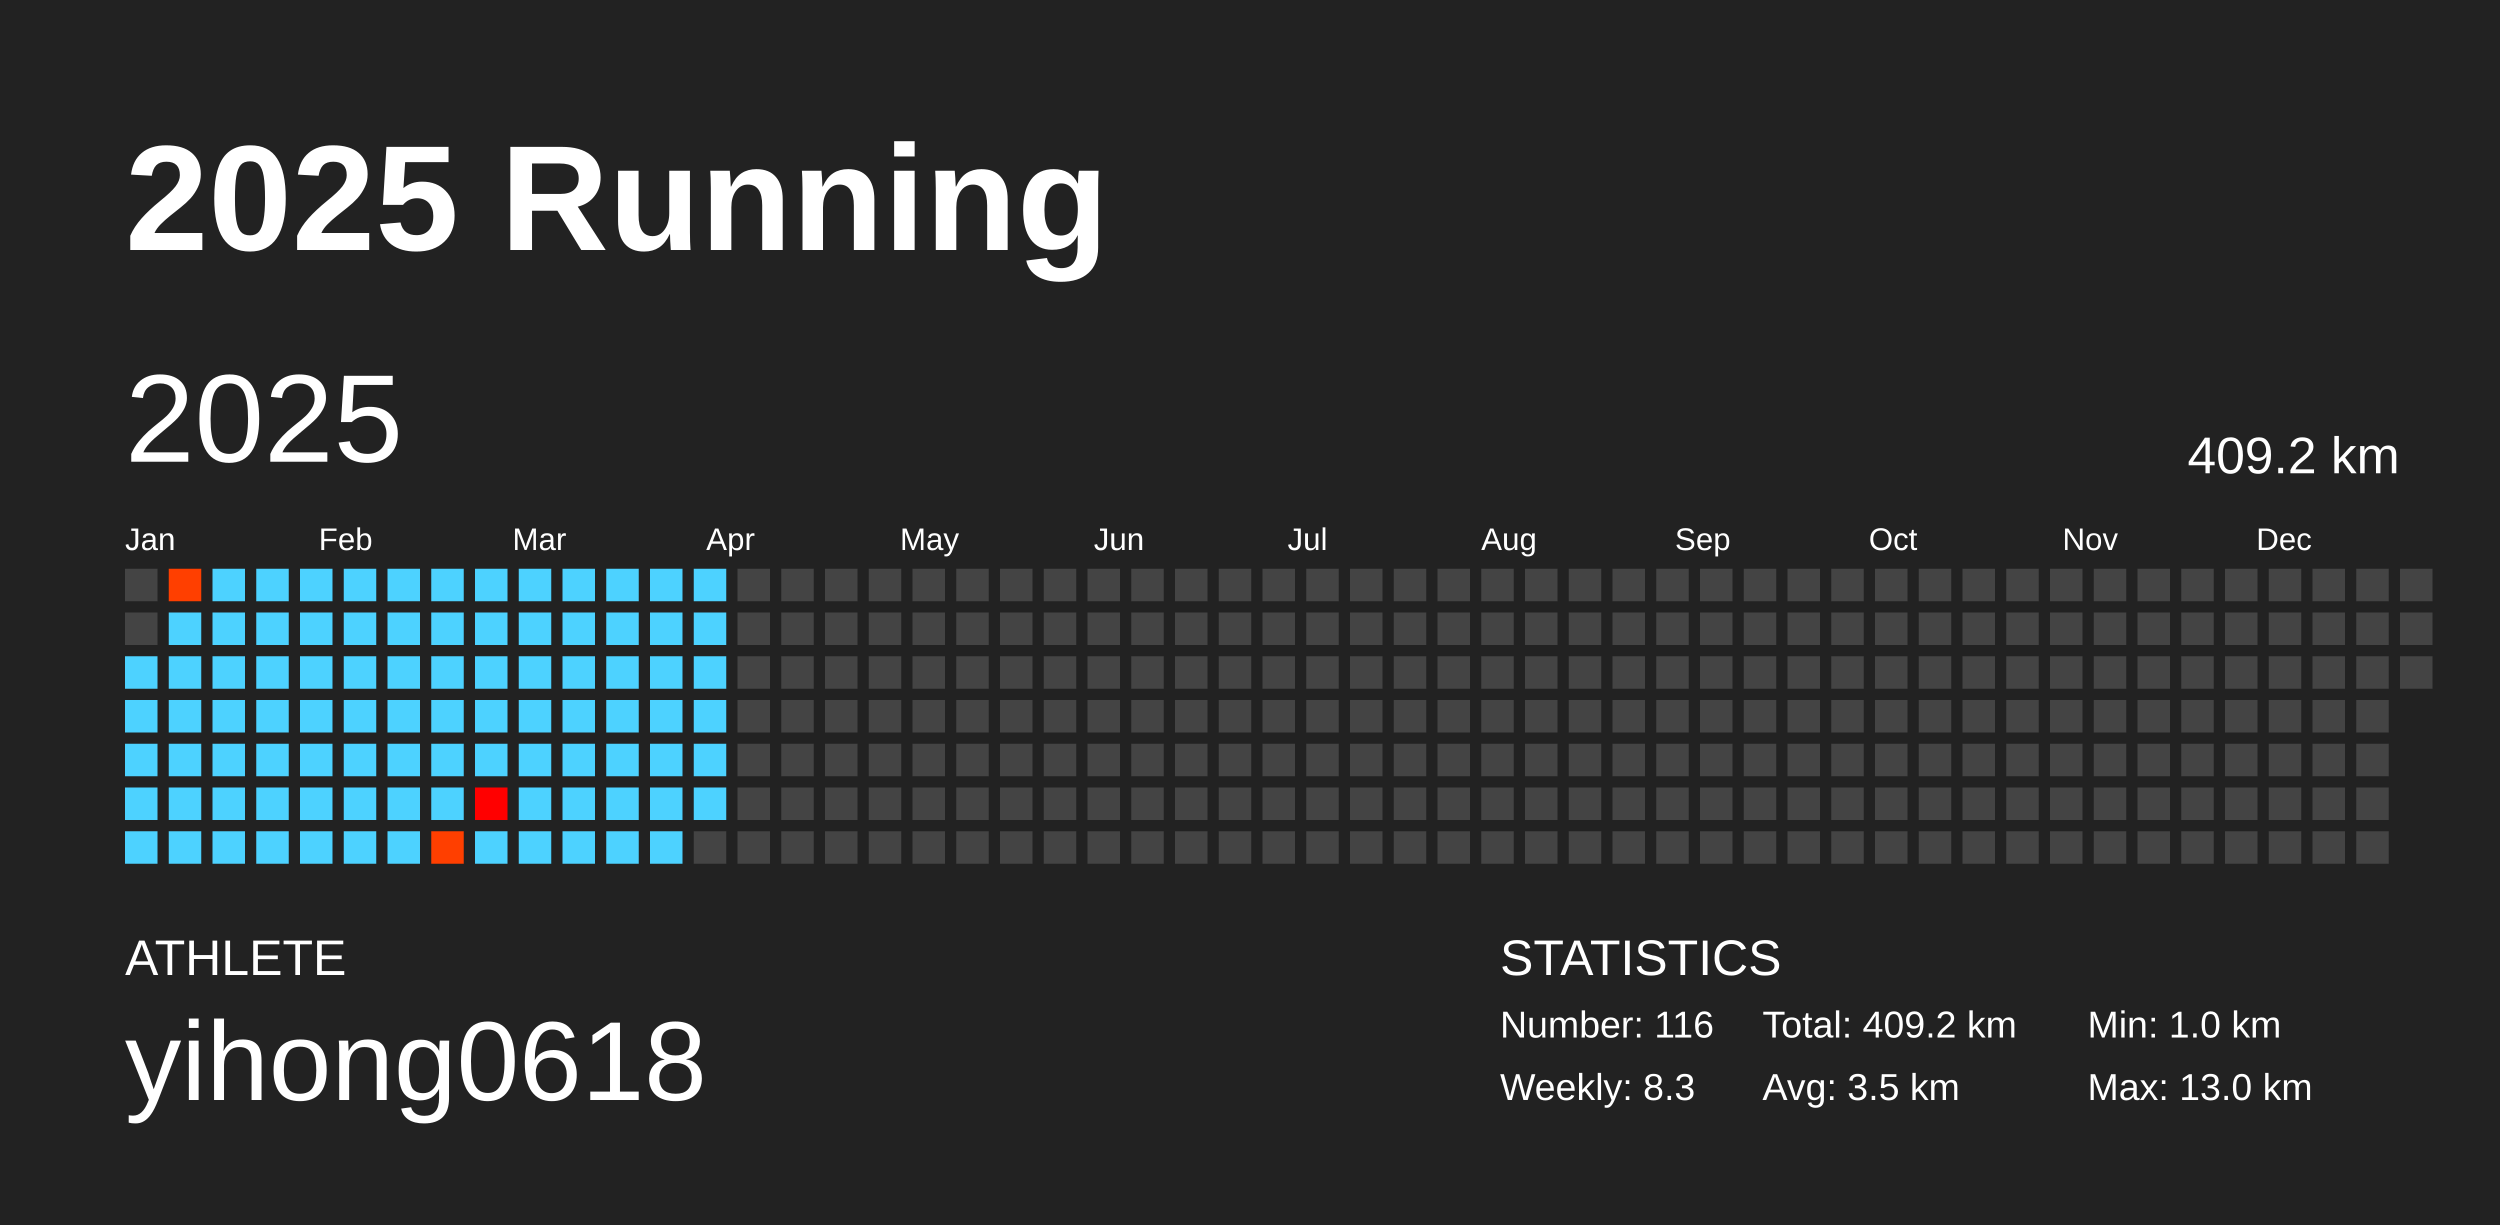
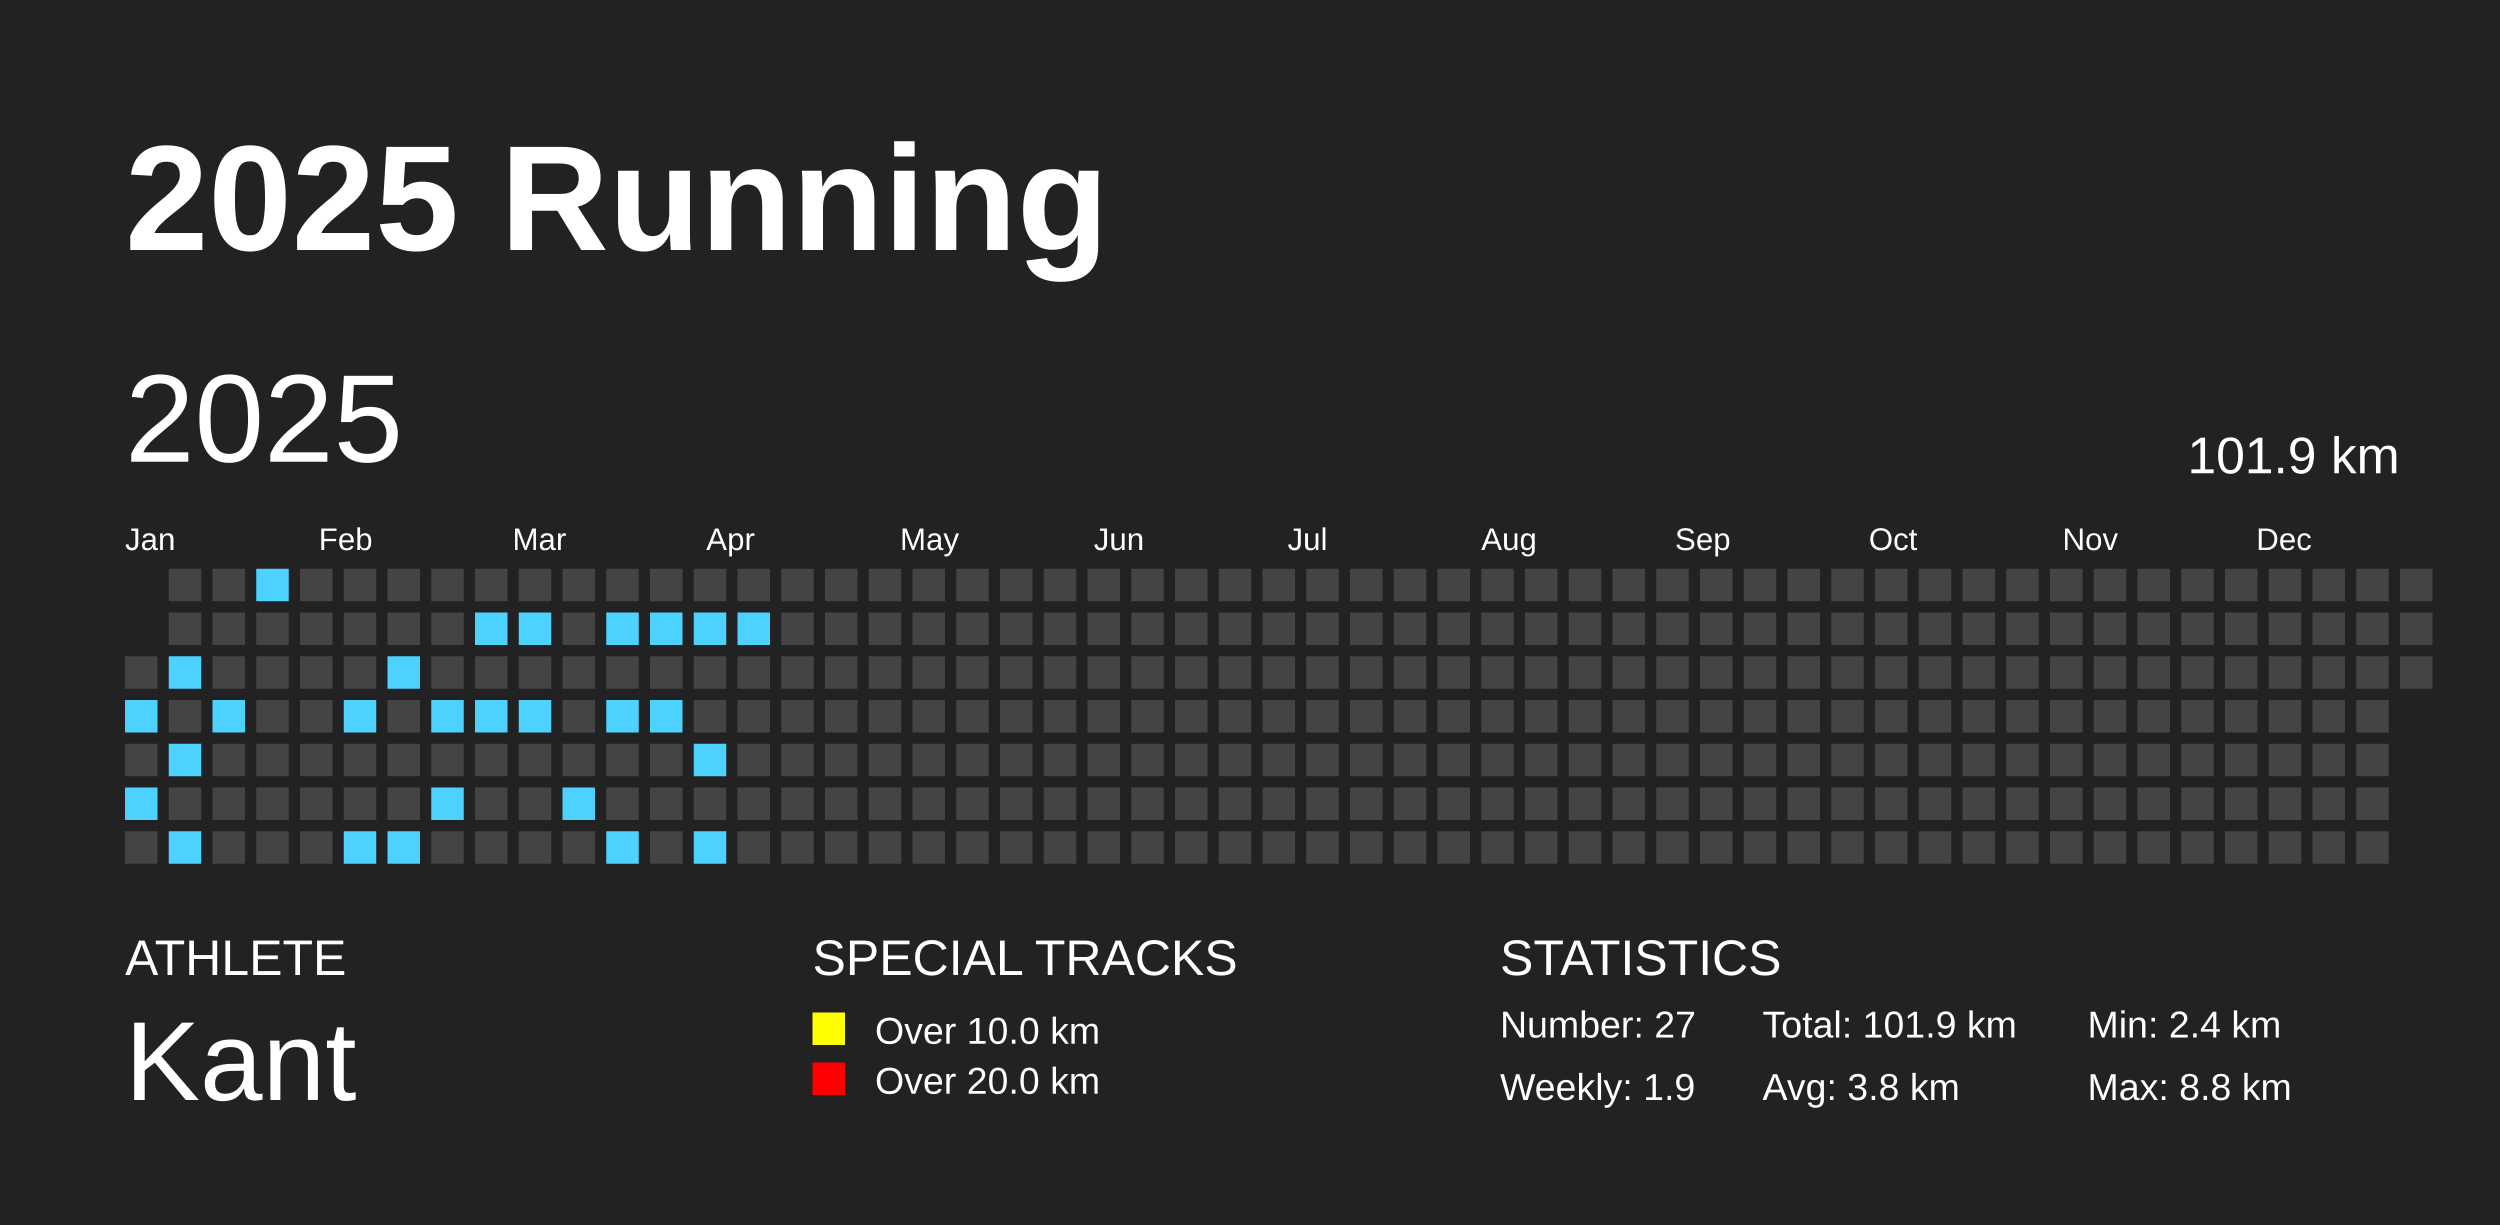
<svg xmlns="http://www.w3.org/2000/svg" baseProfile="full" height="98mm" version="1.1" viewBox="0,0,200,98" width="200mm">
  <defs />
  <rect fill="#222222" height="98" width="200" x="0" y="0" />
  <text fill="#FFFFFF" style="font-size:12px; font-family:Arial; font-weight:bold;" x="10" y="20">2025 Running</text>
  <text fill="#FFFFFF" style="font-size:4px; font-family:Arial" x="10" y="78">ATHLETE</text>
-   <text fill="#FFFFFF" style="font-size:9px; font-family:Arial" x="10" y="88">yihong0618</text>
+   <text fill="#FFFFFF" style="font-size:9px; font-family:Arial" x="10" y="88">Kant</text>
+   <text fill="#FFFFFF" style="font-size:4px; font-family:Arial" x="65" y="78">SPECIAL TRACKS</text>
+   <rect fill="yellow" height="2.6" width="2.6" x="65" y="81" />
+   <text fill="#FFFFFF" style="font-size:3px; font-family:Arial" x="70" y="83.5">Over 10.0 km</text>
+   <rect fill="red" height="2.6" width="2.6" x="65" y="85" />
+   <text fill="#FFFFFF" style="font-size:3px; font-family:Arial" x="70" y="87.5">Over 20.0 km</text>
  <text fill="#FFFFFF" style="font-size:4px; font-family:Arial" x="120" y="78">STATISTICS</text>
-   <text fill="#FFFFFF" style="font-size:3px; font-family:Arial" x="120" y="83">Number: 116</text>
-   <text fill="#FFFFFF" style="font-size:3px; font-family:Arial" x="120" y="88">Weekly: 8.3</text>
-   <text fill="#FFFFFF" style="font-size:3px; font-family:Arial" x="141" y="83">Total: 409.2 km</text>
-   <text fill="#FFFFFF" style="font-size:3px; font-family:Arial" x="141" y="88">Avg: 3.5 km</text>
-   <text fill="#FFFFFF" style="font-size:3px; font-family:Arial" x="167" y="83">Min: 1.0 km</text>
-   <text fill="#FFFFFF" style="font-size:3px; font-family:Arial" x="167" y="88">Max: 13.0 km</text>
+   <text fill="#FFFFFF" style="font-size:3px; font-family:Arial" x="120" y="83">Number: 27</text>
+   <text fill="#FFFFFF" style="font-size:3px; font-family:Arial" x="120" y="88">Weekly: 1.9</text>
+   <text fill="#FFFFFF" style="font-size:3px; font-family:Arial" x="141" y="83">Total: 101.9 km</text>
+   <text fill="#FFFFFF" style="font-size:3px; font-family:Arial" x="141" y="88">Avg: 3.8 km</text>
+   <text fill="#FFFFFF" style="font-size:3px; font-family:Arial" x="167" y="83">Min: 2.4 km</text>
+   <text fill="#FFFFFF" style="font-size:3px; font-family:Arial" x="167" y="88">Max: 8.8 km</text>
  <text dominant-baseline="hanging" fill="#FFFFFF" style="font-size:10.0px; font-family:Arial;" x="10" y="30">2025</text>
-   <text dominant-baseline="hanging" fill="#FFFFFF" style="font-size:4.125px; font-family:Arial;" x="175" y="35">409.2 km</text>
+   <text dominant-baseline="hanging" fill="#FFFFFF" style="font-size:4.125px; font-family:Arial;" x="175" y="35">101.9 km</text>
  <text fill="#FFFFFF" style="font-size:2.5px; font-family:Arial" x="10.0" y="44">Jan</text>
  <text fill="#FFFFFF" style="font-size:2.5px; font-family:Arial" x="25.5" y="44">Feb</text>
  <text fill="#FFFFFF" style="font-size:2.5px; font-family:Arial" x="41.0" y="44">Mar</text>
  <text fill="#FFFFFF" style="font-size:2.5px; font-family:Arial" x="56.5" y="44">Apr</text>
  <text fill="#FFFFFF" style="font-size:2.5px; font-family:Arial" x="72.0" y="44">May</text>
  <text fill="#FFFFFF" style="font-size:2.5px; font-family:Arial" x="87.5" y="44">Jun</text>
  <text fill="#FFFFFF" style="font-size:2.5px; font-family:Arial" x="103.0" y="44">Jul</text>
  <text fill="#FFFFFF" style="font-size:2.5px; font-family:Arial" x="118.5" y="44">Aug</text>
  <text fill="#FFFFFF" style="font-size:2.5px; font-family:Arial" x="134.0" y="44">Sep</text>
  <text fill="#FFFFFF" style="font-size:2.5px; font-family:Arial" x="149.5" y="44">Oct</text>
  <text fill="#FFFFFF" style="font-size:2.5px; font-family:Arial" x="165.0" y="44">Nov</text>
  <text fill="#FFFFFF" style="font-size:2.5px; font-family:Arial" x="180.5" y="44">Dec</text>
-   <rect fill="#444444" height="2.6" width="2.6" x="10.0" y="45.5" />
-   <rect fill="#444444" height="2.6" width="2.6" x="10.0" y="49.0" />
-   <rect fill="#4dd2ff" height="2.6" width="2.6" x="10.0" y="52.5" />
-   <rect fill="#4dd2ff" height="2.6" width="2.6" x="10.0" y="56.0" />
-   <rect fill="#4dd2ff" height="2.6" width="2.6" x="10.0" y="59.5" />
-   <rect fill="#4dd2ff" height="2.6" width="2.6" x="10.0" y="63.0" />
-   <rect fill="#4dd2ff" height="2.6" width="2.6" x="10.0" y="66.5" />
-   <rect fill="#ff3f00" height="2.6" width="2.6" x="13.5" y="45.5" />
-   <rect fill="#4dd2ff" height="2.6" width="2.6" x="13.5" y="49.0" />
-   <rect fill="#4dd2ff" height="2.6" width="2.6" x="13.5" y="52.5" />
-   <rect fill="#4dd2ff" height="2.6" width="2.6" x="13.5" y="56.0" />
-   <rect fill="#4dd2ff" height="2.6" width="2.6" x="13.5" y="59.5" />
-   <rect fill="#4dd2ff" height="2.6" width="2.6" x="13.5" y="63.0" />
-   <rect fill="#4dd2ff" height="2.6" width="2.6" x="13.5" y="66.5" />
-   <rect fill="#4dd2ff" height="2.6" width="2.6" x="17.0" y="45.5" />
-   <rect fill="#4dd2ff" height="2.6" width="2.6" x="17.0" y="49.0" />
-   <rect fill="#4dd2ff" height="2.6" width="2.6" x="17.0" y="52.5" />
-   <rect fill="#4dd2ff" height="2.6" width="2.6" x="17.0" y="56.0" />
-   <rect fill="#4dd2ff" height="2.6" width="2.6" x="17.0" y="59.5" />
-   <rect fill="#4dd2ff" height="2.6" width="2.6" x="17.0" y="63.0" />
-   <rect fill="#4dd2ff" height="2.6" width="2.6" x="17.0" y="66.5" />
-   <rect fill="#4dd2ff" height="2.6" width="2.6" x="20.5" y="45.5" />
-   <rect fill="#4dd2ff" height="2.6" width="2.6" x="20.5" y="49.0" />
-   <rect fill="#4dd2ff" height="2.6" width="2.6" x="20.5" y="52.5" />
-   <rect fill="#4dd2ff" height="2.6" width="2.6" x="20.5" y="56.0" />
-   <rect fill="#4dd2ff" height="2.6" width="2.6" x="20.5" y="59.5" />
-   <rect fill="#4dd2ff" height="2.6" width="2.6" x="20.5" y="63.0" />
-   <rect fill="#4dd2ff" height="2.6" width="2.6" x="20.5" y="66.5" />
-   <rect fill="#4dd2ff" height="2.6" width="2.6" x="24.0" y="45.5" />
-   <rect fill="#4dd2ff" height="2.6" width="2.6" x="24.0" y="49.0" />
-   <rect fill="#4dd2ff" height="2.6" width="2.6" x="24.0" y="52.5" />
-   <rect fill="#4dd2ff" height="2.6" width="2.6" x="24.0" y="56.0" />
-   <rect fill="#4dd2ff" height="2.6" width="2.6" x="24.0" y="59.5" />
-   <rect fill="#4dd2ff" height="2.6" width="2.6" x="24.0" y="63.0" />
-   <rect fill="#4dd2ff" height="2.6" width="2.6" x="24.0" y="66.5" />
-   <rect fill="#4dd2ff" height="2.6" width="2.6" x="27.5" y="45.5" />
-   <rect fill="#4dd2ff" height="2.6" width="2.6" x="27.5" y="49.0" />
-   <rect fill="#4dd2ff" height="2.6" width="2.6" x="27.5" y="52.5" />
-   <rect fill="#4dd2ff" height="2.6" width="2.6" x="27.5" y="56.0" />
-   <rect fill="#4dd2ff" height="2.6" width="2.6" x="27.5" y="59.5" />
-   <rect fill="#4dd2ff" height="2.6" width="2.6" x="27.5" y="63.0" />
-   <rect fill="#4dd2ff" height="2.6" width="2.6" x="27.5" y="66.5" />
-   <rect fill="#4dd2ff" height="2.6" width="2.6" x="31.0" y="45.5" />
-   <rect fill="#4dd2ff" height="2.6" width="2.6" x="31.0" y="49.0" />
-   <rect fill="#4dd2ff" height="2.6" width="2.6" x="31.0" y="52.5" />
-   <rect fill="#4dd2ff" height="2.6" width="2.6" x="31.0" y="56.0" />
-   <rect fill="#4dd2ff" height="2.6" width="2.6" x="31.0" y="59.5" />
-   <rect fill="#4dd2ff" height="2.6" width="2.6" x="31.0" y="63.0" />
-   <rect fill="#4dd2ff" height="2.6" width="2.6" x="31.0" y="66.5" />
-   <rect fill="#4dd2ff" height="2.6" width="2.6" x="34.5" y="45.5" />
-   <rect fill="#4dd2ff" height="2.6" width="2.6" x="34.5" y="49.0" />
-   <rect fill="#4dd2ff" height="2.6" width="2.6" x="34.5" y="52.5" />
-   <rect fill="#4dd2ff" height="2.6" width="2.6" x="34.5" y="56.0" />
-   <rect fill="#4dd2ff" height="2.6" width="2.6" x="34.5" y="59.5" />
-   <rect fill="#4dd2ff" height="2.6" width="2.6" x="34.5" y="63.0" />
-   <rect fill="#ff3f00" height="2.6" width="2.6" x="34.5" y="66.5" />
-   <rect fill="#4dd2ff" height="2.6" width="2.6" x="38.0" y="45.5" />
-   <rect fill="#4dd2ff" height="2.6" width="2.6" x="38.0" y="49.0" />
-   <rect fill="#4dd2ff" height="2.6" width="2.6" x="38.0" y="52.5" />
-   <rect fill="#4dd2ff" height="2.6" width="2.6" x="38.0" y="56.0" />
-   <rect fill="#4dd2ff" height="2.6" width="2.6" x="38.0" y="59.5" />
-   <rect fill="#ff0000" height="2.6" width="2.6" x="38.0" y="63.0" />
-   <rect fill="#4dd2ff" height="2.6" width="2.6" x="38.0" y="66.5" />
-   <rect fill="#4dd2ff" height="2.6" width="2.6" x="41.5" y="45.5" />
-   <rect fill="#4dd2ff" height="2.6" width="2.6" x="41.5" y="49.0" />
-   <rect fill="#4dd2ff" height="2.6" width="2.6" x="41.5" y="52.5" />
-   <rect fill="#4dd2ff" height="2.6" width="2.6" x="41.5" y="56.0" />
-   <rect fill="#4dd2ff" height="2.6" width="2.6" x="41.5" y="59.5" />
-   <rect fill="#4dd2ff" height="2.6" width="2.6" x="41.5" y="63.0" />
-   <rect fill="#4dd2ff" height="2.6" width="2.6" x="41.5" y="66.5" />
-   <rect fill="#4dd2ff" height="2.6" width="2.6" x="45.0" y="45.5" />
-   <rect fill="#4dd2ff" height="2.6" width="2.6" x="45.0" y="49.0" />
-   <rect fill="#4dd2ff" height="2.6" width="2.6" x="45.0" y="52.5" />
-   <rect fill="#4dd2ff" height="2.6" width="2.6" x="45.0" y="56.0" />
-   <rect fill="#4dd2ff" height="2.6" width="2.6" x="45.0" y="59.5" />
-   <rect fill="#4dd2ff" height="2.6" width="2.6" x="45.0" y="63.0" />
-   <rect fill="#4dd2ff" height="2.6" width="2.6" x="45.0" y="66.5" />
-   <rect fill="#4dd2ff" height="2.6" width="2.6" x="48.5" y="45.5" />
-   <rect fill="#4dd2ff" height="2.6" width="2.6" x="48.5" y="49.0" />
-   <rect fill="#4dd2ff" height="2.6" width="2.6" x="48.5" y="52.5" />
-   <rect fill="#4dd2ff" height="2.6" width="2.6" x="48.5" y="56.0" />
-   <rect fill="#4dd2ff" height="2.6" width="2.6" x="48.5" y="59.5" />
-   <rect fill="#4dd2ff" height="2.6" width="2.6" x="48.5" y="63.0" />
-   <rect fill="#4dd2ff" height="2.6" width="2.6" x="48.5" y="66.5" />
-   <rect fill="#4dd2ff" height="2.6" width="2.6" x="52.0" y="45.5" />
-   <rect fill="#4dd2ff" height="2.6" width="2.6" x="52.0" y="49.0" />
-   <rect fill="#4dd2ff" height="2.6" width="2.6" x="52.0" y="52.5" />
-   <rect fill="#4dd2ff" height="2.6" width="2.6" x="52.0" y="56.0" />
-   <rect fill="#4dd2ff" height="2.6" width="2.6" x="52.0" y="59.5" />
-   <rect fill="#4dd2ff" height="2.6" width="2.6" x="52.0" y="63.0" />
-   <rect fill="#4dd2ff" height="2.6" width="2.6" x="52.0" y="66.5" />
-   <rect fill="#4dd2ff" height="2.6" width="2.6" x="55.5" y="45.5" />
-   <rect fill="#4dd2ff" height="2.6" width="2.6" x="55.5" y="49.0" />
-   <rect fill="#4dd2ff" height="2.6" width="2.6" x="55.5" y="52.5" />
-   <rect fill="#4dd2ff" height="2.6" width="2.6" x="55.5" y="56.0" />
-   <rect fill="#4dd2ff" height="2.6" width="2.6" x="55.5" y="59.5" />
-   <rect fill="#4dd2ff" height="2.6" width="2.6" x="55.5" y="63.0" />
-   <rect fill="#444444" height="2.6" width="2.6" x="55.5" y="66.5" />
+   <rect fill="#444444" height="2.6" width="2.6" x="10.0" y="52.5" />
+   <rect fill="#4DD2FF" height="2.6" width="2.6" x="10.0" y="56.0" />
+   <rect fill="#444444" height="2.6" width="2.6" x="10.0" y="59.5" />
+   <rect fill="#4DD2FF" height="2.6" width="2.6" x="10.0" y="63.0" />
+   <rect fill="#444444" height="2.6" width="2.6" x="10.0" y="66.5" />
+   <rect fill="#444444" height="2.6" width="2.6" x="13.5" y="45.5" />
+   <rect fill="#444444" height="2.6" width="2.6" x="13.5" y="49.0" />
+   <rect fill="#4DD2FF" height="2.6" width="2.6" x="13.5" y="52.5" />
+   <rect fill="#444444" height="2.6" width="2.6" x="13.5" y="56.0" />
+   <rect fill="#4DD2FF" height="2.6" width="2.6" x="13.5" y="59.5" />
+   <rect fill="#444444" height="2.6" width="2.6" x="13.5" y="63.0" />
+   <rect fill="#4DD2FF" height="2.6" width="2.6" x="13.5" y="66.5" />
+   <rect fill="#444444" height="2.6" width="2.6" x="17.0" y="45.5" />
+   <rect fill="#444444" height="2.6" width="2.6" x="17.0" y="49.0" />
+   <rect fill="#444444" height="2.6" width="2.6" x="17.0" y="52.5" />
+   <rect fill="#4DD2FF" height="2.6" width="2.6" x="17.0" y="56.0" />
+   <rect fill="#444444" height="2.6" width="2.6" x="17.0" y="59.5" />
+   <rect fill="#444444" height="2.6" width="2.6" x="17.0" y="63.0" />
+   <rect fill="#444444" height="2.6" width="2.6" x="17.0" y="66.5" />
+   <rect fill="#4DD2FF" height="2.6" width="2.6" x="20.5" y="45.5" />
+   <rect fill="#444444" height="2.6" width="2.6" x="20.5" y="49.0" />
+   <rect fill="#444444" height="2.6" width="2.6" x="20.5" y="52.5" />
+   <rect fill="#444444" height="2.6" width="2.6" x="20.5" y="56.0" />
+   <rect fill="#444444" height="2.6" width="2.6" x="20.5" y="59.5" />
+   <rect fill="#444444" height="2.6" width="2.6" x="20.5" y="63.0" />
+   <rect fill="#444444" height="2.6" width="2.6" x="20.5" y="66.5" />
+   <rect fill="#444444" height="2.6" width="2.6" x="24.0" y="45.5" />
+   <rect fill="#444444" height="2.6" width="2.6" x="24.0" y="49.0" />
+   <rect fill="#444444" height="2.6" width="2.6" x="24.0" y="52.5" />
+   <rect fill="#444444" height="2.6" width="2.6" x="24.0" y="56.0" />
+   <rect fill="#444444" height="2.6" width="2.6" x="24.0" y="59.5" />
+   <rect fill="#444444" height="2.6" width="2.6" x="24.0" y="63.0" />
+   <rect fill="#444444" height="2.6" width="2.6" x="24.0" y="66.5" />
+   <rect fill="#444444" height="2.6" width="2.6" x="27.5" y="45.5" />
+   <rect fill="#444444" height="2.6" width="2.6" x="27.5" y="49.0" />
+   <rect fill="#444444" height="2.6" width="2.6" x="27.5" y="52.5" />
+   <rect fill="#4DD2FF" height="2.6" width="2.6" x="27.5" y="56.0" />
+   <rect fill="#444444" height="2.6" width="2.6" x="27.5" y="59.5" />
+   <rect fill="#444444" height="2.6" width="2.6" x="27.5" y="63.0" />
+   <rect fill="#4DD2FF" height="2.6" width="2.6" x="27.5" y="66.5" />
+   <rect fill="#444444" height="2.6" width="2.6" x="31.0" y="45.5" />
+   <rect fill="#444444" height="2.6" width="2.6" x="31.0" y="49.0" />
+   <rect fill="#4DD2FF" height="2.6" width="2.6" x="31.0" y="52.5" />
+   <rect fill="#444444" height="2.6" width="2.6" x="31.0" y="56.0" />
+   <rect fill="#444444" height="2.6" width="2.6" x="31.0" y="59.5" />
+   <rect fill="#444444" height="2.6" width="2.6" x="31.0" y="63.0" />
+   <rect fill="#4DD2FF" height="2.6" width="2.6" x="31.0" y="66.5" />
+   <rect fill="#444444" height="2.6" width="2.6" x="34.5" y="45.5" />
+   <rect fill="#444444" height="2.6" width="2.6" x="34.5" y="49.0" />
+   <rect fill="#444444" height="2.6" width="2.6" x="34.5" y="52.5" />
+   <rect fill="#4DD2FF" height="2.6" width="2.6" x="34.5" y="56.0" />
+   <rect fill="#444444" height="2.6" width="2.6" x="34.5" y="59.5" />
+   <rect fill="#4DD2FF" height="2.6" width="2.6" x="34.5" y="63.0" />
+   <rect fill="#444444" height="2.6" width="2.6" x="34.5" y="66.5" />
+   <rect fill="#444444" height="2.6" width="2.6" x="38.0" y="45.5" />
+   <rect fill="#4DD2FF" height="2.6" width="2.6" x="38.0" y="49.0" />
+   <rect fill="#444444" height="2.6" width="2.6" x="38.0" y="52.5" />
+   <rect fill="#4DD2FF" height="2.6" width="2.6" x="38.0" y="56.0" />
+   <rect fill="#444444" height="2.6" width="2.6" x="38.0" y="59.5" />
+   <rect fill="#444444" height="2.6" width="2.6" x="38.0" y="63.0" />
+   <rect fill="#444444" height="2.6" width="2.6" x="38.0" y="66.5" />
+   <rect fill="#444444" height="2.6" width="2.6" x="41.5" y="45.5" />
+   <rect fill="#4DD2FF" height="2.6" width="2.6" x="41.5" y="49.0" />
+   <rect fill="#444444" height="2.6" width="2.6" x="41.5" y="52.5" />
+   <rect fill="#4DD2FF" height="2.6" width="2.6" x="41.5" y="56.0" />
+   <rect fill="#444444" height="2.6" width="2.6" x="41.5" y="59.5" />
+   <rect fill="#444444" height="2.6" width="2.6" x="41.5" y="63.0" />
+   <rect fill="#444444" height="2.6" width="2.6" x="41.5" y="66.5" />
+   <rect fill="#444444" height="2.6" width="2.6" x="45.0" y="45.5" />
+   <rect fill="#444444" height="2.6" width="2.6" x="45.0" y="49.0" />
+   <rect fill="#444444" height="2.6" width="2.6" x="45.0" y="52.5" />
+   <rect fill="#444444" height="2.6" width="2.6" x="45.0" y="56.0" />
+   <rect fill="#444444" height="2.6" width="2.6" x="45.0" y="59.5" />
+   <rect fill="#4DD2FF" height="2.6" width="2.6" x="45.0" y="63.0" />
+   <rect fill="#444444" height="2.6" width="2.6" x="45.0" y="66.5" />
+   <rect fill="#444444" height="2.6" width="2.6" x="48.5" y="45.5" />
+   <rect fill="#4DD2FF" height="2.6" width="2.6" x="48.5" y="49.0" />
+   <rect fill="#444444" height="2.6" width="2.6" x="48.5" y="52.5" />
+   <rect fill="#4DD2FF" height="2.6" width="2.6" x="48.5" y="56.0" />
+   <rect fill="#444444" height="2.6" width="2.6" x="48.5" y="59.5" />
+   <rect fill="#444444" height="2.6" width="2.6" x="48.5" y="63.0" />
+   <rect fill="#4DD2FF" height="2.6" width="2.6" x="48.5" y="66.5" />
+   <rect fill="#444444" height="2.6" width="2.6" x="52.0" y="45.5" />
+   <rect fill="#4DD2FF" height="2.6" width="2.6" x="52.0" y="49.0" />
+   <rect fill="#444444" height="2.6" width="2.6" x="52.0" y="52.5" />
+   <rect fill="#4DD2FF" height="2.6" width="2.6" x="52.0" y="56.0" />
+   <rect fill="#444444" height="2.6" width="2.6" x="52.0" y="59.5" />
+   <rect fill="#444444" height="2.6" width="2.6" x="52.0" y="63.0" />
+   <rect fill="#444444" height="2.6" width="2.6" x="52.0" y="66.5" />
+   <rect fill="#444444" height="2.6" width="2.6" x="55.5" y="45.5" />
+   <rect fill="#4DD2FF" height="2.6" width="2.6" x="55.5" y="49.0" />
+   <rect fill="#444444" height="2.6" width="2.6" x="55.5" y="52.5" />
+   <rect fill="#444444" height="2.6" width="2.6" x="55.5" y="56.0" />
+   <rect fill="#4DD2FF" height="2.6" width="2.6" x="55.5" y="59.5" />
+   <rect fill="#444444" height="2.6" width="2.6" x="55.5" y="63.0" />
+   <rect fill="#4DD2FF" height="2.6" width="2.6" x="55.5" y="66.5" />
  <rect fill="#444444" height="2.6" width="2.6" x="59.0" y="45.5" />
-   <rect fill="#444444" height="2.6" width="2.6" x="59.0" y="49.0" />
+   <rect fill="#4DD2FF" height="2.6" width="2.6" x="59.0" y="49.0" />
  <rect fill="#444444" height="2.6" width="2.6" x="59.0" y="52.5" />
  <rect fill="#444444" height="2.6" width="2.6" x="59.0" y="56.0" />
  <rect fill="#444444" height="2.6" width="2.6" x="59.0" y="59.5" />
  <rect fill="#444444" height="2.6" width="2.6" x="59.0" y="63.0" />
  <rect fill="#444444" height="2.6" width="2.6" x="59.0" y="66.5" />
  <rect fill="#444444" height="2.6" width="2.6" x="62.5" y="45.5" />
  <rect fill="#444444" height="2.6" width="2.6" x="62.5" y="49.0" />
  <rect fill="#444444" height="2.6" width="2.6" x="62.5" y="52.5" />
  <rect fill="#444444" height="2.6" width="2.6" x="62.5" y="56.0" />
  <rect fill="#444444" height="2.6" width="2.6" x="62.5" y="59.5" />
  <rect fill="#444444" height="2.6" width="2.6" x="62.5" y="63.0" />
  <rect fill="#444444" height="2.6" width="2.6" x="62.5" y="66.5" />
  <rect fill="#444444" height="2.6" width="2.6" x="66.0" y="45.5" />
  <rect fill="#444444" height="2.6" width="2.6" x="66.0" y="49.0" />
  <rect fill="#444444" height="2.6" width="2.6" x="66.0" y="52.5" />
  <rect fill="#444444" height="2.6" width="2.6" x="66.0" y="56.0" />
  <rect fill="#444444" height="2.6" width="2.6" x="66.0" y="59.5" />
  <rect fill="#444444" height="2.6" width="2.6" x="66.0" y="63.0" />
  <rect fill="#444444" height="2.6" width="2.6" x="66.0" y="66.5" />
  <rect fill="#444444" height="2.6" width="2.6" x="69.5" y="45.5" />
  <rect fill="#444444" height="2.6" width="2.6" x="69.5" y="49.0" />
  <rect fill="#444444" height="2.6" width="2.6" x="69.5" y="52.5" />
  <rect fill="#444444" height="2.6" width="2.6" x="69.5" y="56.0" />
  <rect fill="#444444" height="2.6" width="2.6" x="69.5" y="59.5" />
  <rect fill="#444444" height="2.6" width="2.6" x="69.5" y="63.0" />
  <rect fill="#444444" height="2.6" width="2.6" x="69.5" y="66.5" />
  <rect fill="#444444" height="2.6" width="2.6" x="73.0" y="45.5" />
  <rect fill="#444444" height="2.6" width="2.6" x="73.0" y="49.0" />
  <rect fill="#444444" height="2.6" width="2.6" x="73.0" y="52.5" />
  <rect fill="#444444" height="2.6" width="2.6" x="73.0" y="56.0" />
  <rect fill="#444444" height="2.6" width="2.6" x="73.0" y="59.5" />
  <rect fill="#444444" height="2.6" width="2.6" x="73.0" y="63.0" />
  <rect fill="#444444" height="2.6" width="2.6" x="73.0" y="66.5" />
  <rect fill="#444444" height="2.6" width="2.6" x="76.5" y="45.5" />
  <rect fill="#444444" height="2.6" width="2.6" x="76.5" y="49.0" />
  <rect fill="#444444" height="2.6" width="2.6" x="76.5" y="52.5" />
  <rect fill="#444444" height="2.6" width="2.6" x="76.5" y="56.0" />
  <rect fill="#444444" height="2.6" width="2.6" x="76.5" y="59.5" />
  <rect fill="#444444" height="2.6" width="2.6" x="76.5" y="63.0" />
  <rect fill="#444444" height="2.6" width="2.6" x="76.5" y="66.5" />
  <rect fill="#444444" height="2.6" width="2.6" x="80.0" y="45.5" />
  <rect fill="#444444" height="2.6" width="2.6" x="80.0" y="49.0" />
  <rect fill="#444444" height="2.6" width="2.6" x="80.0" y="52.5" />
  <rect fill="#444444" height="2.6" width="2.6" x="80.0" y="56.0" />
  <rect fill="#444444" height="2.6" width="2.6" x="80.0" y="59.5" />
  <rect fill="#444444" height="2.6" width="2.6" x="80.0" y="63.0" />
  <rect fill="#444444" height="2.6" width="2.6" x="80.0" y="66.5" />
  <rect fill="#444444" height="2.6" width="2.6" x="83.5" y="45.5" />
  <rect fill="#444444" height="2.6" width="2.6" x="83.5" y="49.0" />
  <rect fill="#444444" height="2.6" width="2.6" x="83.5" y="52.5" />
  <rect fill="#444444" height="2.6" width="2.6" x="83.5" y="56.0" />
  <rect fill="#444444" height="2.6" width="2.6" x="83.5" y="59.5" />
  <rect fill="#444444" height="2.6" width="2.6" x="83.5" y="63.0" />
  <rect fill="#444444" height="2.6" width="2.6" x="83.5" y="66.5" />
  <rect fill="#444444" height="2.6" width="2.6" x="87.0" y="45.5" />
  <rect fill="#444444" height="2.6" width="2.6" x="87.0" y="49.0" />
  <rect fill="#444444" height="2.6" width="2.6" x="87.0" y="52.5" />
  <rect fill="#444444" height="2.6" width="2.6" x="87.0" y="56.0" />
  <rect fill="#444444" height="2.6" width="2.6" x="87.0" y="59.5" />
  <rect fill="#444444" height="2.6" width="2.6" x="87.0" y="63.0" />
  <rect fill="#444444" height="2.6" width="2.6" x="87.0" y="66.5" />
  <rect fill="#444444" height="2.6" width="2.6" x="90.5" y="45.5" />
  <rect fill="#444444" height="2.6" width="2.6" x="90.5" y="49.0" />
  <rect fill="#444444" height="2.6" width="2.6" x="90.5" y="52.5" />
  <rect fill="#444444" height="2.6" width="2.6" x="90.5" y="56.0" />
  <rect fill="#444444" height="2.6" width="2.6" x="90.5" y="59.5" />
  <rect fill="#444444" height="2.6" width="2.6" x="90.5" y="63.0" />
  <rect fill="#444444" height="2.6" width="2.6" x="90.5" y="66.5" />
  <rect fill="#444444" height="2.6" width="2.6" x="94.0" y="45.5" />
  <rect fill="#444444" height="2.6" width="2.6" x="94.0" y="49.0" />
  <rect fill="#444444" height="2.6" width="2.6" x="94.0" y="52.5" />
  <rect fill="#444444" height="2.6" width="2.6" x="94.0" y="56.0" />
  <rect fill="#444444" height="2.6" width="2.6" x="94.0" y="59.5" />
  <rect fill="#444444" height="2.6" width="2.6" x="94.0" y="63.0" />
  <rect fill="#444444" height="2.6" width="2.6" x="94.0" y="66.5" />
  <rect fill="#444444" height="2.6" width="2.6" x="97.5" y="45.5" />
  <rect fill="#444444" height="2.6" width="2.6" x="97.5" y="49.0" />
  <rect fill="#444444" height="2.6" width="2.6" x="97.5" y="52.5" />
  <rect fill="#444444" height="2.6" width="2.6" x="97.5" y="56.0" />
  <rect fill="#444444" height="2.6" width="2.6" x="97.5" y="59.5" />
  <rect fill="#444444" height="2.6" width="2.6" x="97.5" y="63.0" />
  <rect fill="#444444" height="2.6" width="2.6" x="97.5" y="66.5" />
  <rect fill="#444444" height="2.6" width="2.6" x="101.0" y="45.5" />
  <rect fill="#444444" height="2.6" width="2.6" x="101.0" y="49.0" />
  <rect fill="#444444" height="2.6" width="2.6" x="101.0" y="52.5" />
  <rect fill="#444444" height="2.6" width="2.6" x="101.0" y="56.0" />
  <rect fill="#444444" height="2.6" width="2.6" x="101.0" y="59.5" />
  <rect fill="#444444" height="2.6" width="2.6" x="101.0" y="63.0" />
  <rect fill="#444444" height="2.6" width="2.6" x="101.0" y="66.5" />
  <rect fill="#444444" height="2.6" width="2.6" x="104.5" y="45.5" />
  <rect fill="#444444" height="2.6" width="2.6" x="104.5" y="49.0" />
  <rect fill="#444444" height="2.6" width="2.6" x="104.5" y="52.5" />
  <rect fill="#444444" height="2.6" width="2.6" x="104.5" y="56.0" />
  <rect fill="#444444" height="2.6" width="2.6" x="104.5" y="59.5" />
  <rect fill="#444444" height="2.6" width="2.6" x="104.5" y="63.0" />
  <rect fill="#444444" height="2.6" width="2.6" x="104.5" y="66.5" />
  <rect fill="#444444" height="2.6" width="2.6" x="108.0" y="45.5" />
  <rect fill="#444444" height="2.6" width="2.6" x="108.0" y="49.0" />
  <rect fill="#444444" height="2.6" width="2.6" x="108.0" y="52.5" />
  <rect fill="#444444" height="2.6" width="2.6" x="108.0" y="56.0" />
  <rect fill="#444444" height="2.6" width="2.6" x="108.0" y="59.5" />
  <rect fill="#444444" height="2.6" width="2.6" x="108.0" y="63.0" />
  <rect fill="#444444" height="2.6" width="2.6" x="108.0" y="66.5" />
  <rect fill="#444444" height="2.6" width="2.6" x="111.5" y="45.5" />
  <rect fill="#444444" height="2.6" width="2.6" x="111.5" y="49.0" />
  <rect fill="#444444" height="2.6" width="2.6" x="111.5" y="52.5" />
  <rect fill="#444444" height="2.6" width="2.6" x="111.5" y="56.0" />
  <rect fill="#444444" height="2.6" width="2.6" x="111.5" y="59.5" />
  <rect fill="#444444" height="2.6" width="2.6" x="111.5" y="63.0" />
  <rect fill="#444444" height="2.6" width="2.6" x="111.5" y="66.5" />
  <rect fill="#444444" height="2.6" width="2.6" x="115.0" y="45.5" />
  <rect fill="#444444" height="2.6" width="2.6" x="115.0" y="49.0" />
  <rect fill="#444444" height="2.6" width="2.6" x="115.0" y="52.5" />
  <rect fill="#444444" height="2.6" width="2.6" x="115.0" y="56.0" />
  <rect fill="#444444" height="2.6" width="2.6" x="115.0" y="59.5" />
  <rect fill="#444444" height="2.6" width="2.6" x="115.0" y="63.0" />
  <rect fill="#444444" height="2.6" width="2.6" x="115.0" y="66.5" />
  <rect fill="#444444" height="2.6" width="2.6" x="118.5" y="45.5" />
  <rect fill="#444444" height="2.6" width="2.6" x="118.5" y="49.0" />
  <rect fill="#444444" height="2.6" width="2.6" x="118.5" y="52.5" />
  <rect fill="#444444" height="2.6" width="2.6" x="118.5" y="56.0" />
  <rect fill="#444444" height="2.6" width="2.6" x="118.5" y="59.5" />
  <rect fill="#444444" height="2.6" width="2.6" x="118.5" y="63.0" />
  <rect fill="#444444" height="2.6" width="2.6" x="118.5" y="66.5" />
  <rect fill="#444444" height="2.6" width="2.6" x="122.0" y="45.5" />
  <rect fill="#444444" height="2.6" width="2.6" x="122.0" y="49.0" />
  <rect fill="#444444" height="2.6" width="2.6" x="122.0" y="52.5" />
  <rect fill="#444444" height="2.6" width="2.6" x="122.0" y="56.0" />
  <rect fill="#444444" height="2.6" width="2.6" x="122.0" y="59.5" />
  <rect fill="#444444" height="2.6" width="2.6" x="122.0" y="63.0" />
  <rect fill="#444444" height="2.6" width="2.6" x="122.0" y="66.5" />
  <rect fill="#444444" height="2.6" width="2.6" x="125.5" y="45.5" />
  <rect fill="#444444" height="2.6" width="2.6" x="125.5" y="49.0" />
  <rect fill="#444444" height="2.6" width="2.6" x="125.5" y="52.5" />
  <rect fill="#444444" height="2.6" width="2.6" x="125.5" y="56.0" />
  <rect fill="#444444" height="2.6" width="2.6" x="125.5" y="59.5" />
  <rect fill="#444444" height="2.6" width="2.6" x="125.5" y="63.0" />
  <rect fill="#444444" height="2.6" width="2.6" x="125.5" y="66.5" />
  <rect fill="#444444" height="2.6" width="2.6" x="129.0" y="45.5" />
  <rect fill="#444444" height="2.6" width="2.6" x="129.0" y="49.0" />
  <rect fill="#444444" height="2.6" width="2.6" x="129.0" y="52.5" />
  <rect fill="#444444" height="2.6" width="2.6" x="129.0" y="56.0" />
  <rect fill="#444444" height="2.6" width="2.6" x="129.0" y="59.5" />
  <rect fill="#444444" height="2.6" width="2.6" x="129.0" y="63.0" />
  <rect fill="#444444" height="2.6" width="2.6" x="129.0" y="66.5" />
  <rect fill="#444444" height="2.6" width="2.6" x="132.5" y="45.5" />
  <rect fill="#444444" height="2.6" width="2.6" x="132.5" y="49.0" />
  <rect fill="#444444" height="2.6" width="2.6" x="132.5" y="52.5" />
  <rect fill="#444444" height="2.6" width="2.6" x="132.5" y="56.0" />
  <rect fill="#444444" height="2.6" width="2.6" x="132.5" y="59.5" />
  <rect fill="#444444" height="2.6" width="2.6" x="132.5" y="63.0" />
  <rect fill="#444444" height="2.6" width="2.6" x="132.5" y="66.5" />
  <rect fill="#444444" height="2.6" width="2.6" x="136.0" y="45.5" />
  <rect fill="#444444" height="2.6" width="2.6" x="136.0" y="49.0" />
  <rect fill="#444444" height="2.6" width="2.6" x="136.0" y="52.5" />
  <rect fill="#444444" height="2.6" width="2.6" x="136.0" y="56.0" />
  <rect fill="#444444" height="2.6" width="2.6" x="136.0" y="59.5" />
  <rect fill="#444444" height="2.6" width="2.6" x="136.0" y="63.0" />
  <rect fill="#444444" height="2.6" width="2.6" x="136.0" y="66.5" />
  <rect fill="#444444" height="2.6" width="2.6" x="139.5" y="45.5" />
  <rect fill="#444444" height="2.6" width="2.6" x="139.5" y="49.0" />
  <rect fill="#444444" height="2.6" width="2.6" x="139.5" y="52.5" />
  <rect fill="#444444" height="2.6" width="2.6" x="139.5" y="56.0" />
  <rect fill="#444444" height="2.6" width="2.6" x="139.5" y="59.5" />
  <rect fill="#444444" height="2.6" width="2.6" x="139.5" y="63.0" />
  <rect fill="#444444" height="2.6" width="2.6" x="139.5" y="66.5" />
  <rect fill="#444444" height="2.6" width="2.6" x="143.0" y="45.5" />
  <rect fill="#444444" height="2.6" width="2.6" x="143.0" y="49.0" />
  <rect fill="#444444" height="2.6" width="2.6" x="143.0" y="52.5" />
  <rect fill="#444444" height="2.6" width="2.6" x="143.0" y="56.0" />
  <rect fill="#444444" height="2.6" width="2.6" x="143.0" y="59.5" />
  <rect fill="#444444" height="2.6" width="2.6" x="143.0" y="63.0" />
  <rect fill="#444444" height="2.6" width="2.6" x="143.0" y="66.5" />
  <rect fill="#444444" height="2.6" width="2.6" x="146.5" y="45.5" />
  <rect fill="#444444" height="2.6" width="2.6" x="146.5" y="49.0" />
  <rect fill="#444444" height="2.6" width="2.6" x="146.5" y="52.5" />
  <rect fill="#444444" height="2.6" width="2.6" x="146.5" y="56.0" />
  <rect fill="#444444" height="2.6" width="2.6" x="146.5" y="59.5" />
  <rect fill="#444444" height="2.6" width="2.6" x="146.5" y="63.0" />
  <rect fill="#444444" height="2.6" width="2.6" x="146.5" y="66.5" />
  <rect fill="#444444" height="2.6" width="2.6" x="150.0" y="45.5" />
  <rect fill="#444444" height="2.6" width="2.6" x="150.0" y="49.0" />
  <rect fill="#444444" height="2.6" width="2.6" x="150.0" y="52.5" />
  <rect fill="#444444" height="2.6" width="2.6" x="150.0" y="56.0" />
  <rect fill="#444444" height="2.6" width="2.6" x="150.0" y="59.5" />
  <rect fill="#444444" height="2.6" width="2.6" x="150.0" y="63.0" />
  <rect fill="#444444" height="2.6" width="2.6" x="150.0" y="66.5" />
  <rect fill="#444444" height="2.6" width="2.6" x="153.5" y="45.5" />
  <rect fill="#444444" height="2.6" width="2.6" x="153.5" y="49.0" />
  <rect fill="#444444" height="2.6" width="2.6" x="153.5" y="52.5" />
  <rect fill="#444444" height="2.6" width="2.6" x="153.5" y="56.0" />
  <rect fill="#444444" height="2.6" width="2.6" x="153.5" y="59.5" />
  <rect fill="#444444" height="2.6" width="2.6" x="153.5" y="63.0" />
  <rect fill="#444444" height="2.6" width="2.6" x="153.5" y="66.5" />
  <rect fill="#444444" height="2.6" width="2.6" x="157.0" y="45.5" />
  <rect fill="#444444" height="2.6" width="2.6" x="157.0" y="49.0" />
  <rect fill="#444444" height="2.6" width="2.6" x="157.0" y="52.5" />
  <rect fill="#444444" height="2.6" width="2.6" x="157.0" y="56.0" />
  <rect fill="#444444" height="2.6" width="2.6" x="157.0" y="59.5" />
  <rect fill="#444444" height="2.6" width="2.6" x="157.0" y="63.0" />
  <rect fill="#444444" height="2.6" width="2.6" x="157.0" y="66.5" />
  <rect fill="#444444" height="2.6" width="2.6" x="160.5" y="45.5" />
  <rect fill="#444444" height="2.6" width="2.6" x="160.5" y="49.0" />
  <rect fill="#444444" height="2.6" width="2.6" x="160.5" y="52.5" />
  <rect fill="#444444" height="2.6" width="2.6" x="160.5" y="56.0" />
  <rect fill="#444444" height="2.6" width="2.6" x="160.5" y="59.5" />
  <rect fill="#444444" height="2.6" width="2.6" x="160.5" y="63.0" />
  <rect fill="#444444" height="2.6" width="2.6" x="160.5" y="66.5" />
  <rect fill="#444444" height="2.6" width="2.6" x="164.0" y="45.5" />
  <rect fill="#444444" height="2.6" width="2.6" x="164.0" y="49.0" />
  <rect fill="#444444" height="2.6" width="2.6" x="164.0" y="52.5" />
  <rect fill="#444444" height="2.6" width="2.6" x="164.0" y="56.0" />
  <rect fill="#444444" height="2.6" width="2.6" x="164.0" y="59.5" />
  <rect fill="#444444" height="2.6" width="2.6" x="164.0" y="63.0" />
  <rect fill="#444444" height="2.6" width="2.6" x="164.0" y="66.5" />
  <rect fill="#444444" height="2.6" width="2.6" x="167.5" y="45.5" />
  <rect fill="#444444" height="2.6" width="2.6" x="167.5" y="49.0" />
  <rect fill="#444444" height="2.6" width="2.6" x="167.5" y="52.5" />
  <rect fill="#444444" height="2.6" width="2.6" x="167.5" y="56.0" />
  <rect fill="#444444" height="2.6" width="2.6" x="167.5" y="59.5" />
  <rect fill="#444444" height="2.6" width="2.6" x="167.5" y="63.0" />
  <rect fill="#444444" height="2.6" width="2.6" x="167.5" y="66.5" />
  <rect fill="#444444" height="2.6" width="2.6" x="171.0" y="45.5" />
  <rect fill="#444444" height="2.6" width="2.6" x="171.0" y="49.0" />
  <rect fill="#444444" height="2.6" width="2.6" x="171.0" y="52.5" />
  <rect fill="#444444" height="2.6" width="2.6" x="171.0" y="56.0" />
  <rect fill="#444444" height="2.6" width="2.6" x="171.0" y="59.5" />
  <rect fill="#444444" height="2.6" width="2.6" x="171.0" y="63.0" />
  <rect fill="#444444" height="2.6" width="2.6" x="171.0" y="66.5" />
  <rect fill="#444444" height="2.6" width="2.6" x="174.5" y="45.5" />
  <rect fill="#444444" height="2.6" width="2.6" x="174.5" y="49.0" />
  <rect fill="#444444" height="2.6" width="2.6" x="174.5" y="52.5" />
  <rect fill="#444444" height="2.6" width="2.6" x="174.5" y="56.0" />
  <rect fill="#444444" height="2.6" width="2.6" x="174.5" y="59.5" />
  <rect fill="#444444" height="2.6" width="2.6" x="174.5" y="63.0" />
  <rect fill="#444444" height="2.6" width="2.6" x="174.5" y="66.5" />
  <rect fill="#444444" height="2.6" width="2.6" x="178.0" y="45.5" />
  <rect fill="#444444" height="2.6" width="2.6" x="178.0" y="49.0" />
  <rect fill="#444444" height="2.6" width="2.6" x="178.0" y="52.5" />
  <rect fill="#444444" height="2.6" width="2.6" x="178.0" y="56.0" />
  <rect fill="#444444" height="2.6" width="2.6" x="178.0" y="59.5" />
  <rect fill="#444444" height="2.6" width="2.6" x="178.0" y="63.0" />
  <rect fill="#444444" height="2.6" width="2.6" x="178.0" y="66.5" />
  <rect fill="#444444" height="2.6" width="2.6" x="181.5" y="45.5" />
  <rect fill="#444444" height="2.6" width="2.6" x="181.5" y="49.0" />
  <rect fill="#444444" height="2.6" width="2.6" x="181.5" y="52.5" />
  <rect fill="#444444" height="2.6" width="2.6" x="181.5" y="56.0" />
  <rect fill="#444444" height="2.6" width="2.6" x="181.5" y="59.5" />
  <rect fill="#444444" height="2.6" width="2.6" x="181.5" y="63.0" />
  <rect fill="#444444" height="2.6" width="2.6" x="181.5" y="66.5" />
  <rect fill="#444444" height="2.6" width="2.6" x="185.0" y="45.5" />
  <rect fill="#444444" height="2.6" width="2.6" x="185.0" y="49.0" />
  <rect fill="#444444" height="2.6" width="2.6" x="185.0" y="52.5" />
  <rect fill="#444444" height="2.6" width="2.6" x="185.0" y="56.0" />
  <rect fill="#444444" height="2.6" width="2.6" x="185.0" y="59.5" />
  <rect fill="#444444" height="2.6" width="2.6" x="185.0" y="63.0" />
  <rect fill="#444444" height="2.6" width="2.6" x="185.0" y="66.5" />
  <rect fill="#444444" height="2.6" width="2.6" x="188.5" y="45.5" />
  <rect fill="#444444" height="2.6" width="2.6" x="188.5" y="49.0" />
  <rect fill="#444444" height="2.6" width="2.6" x="188.5" y="52.5" />
  <rect fill="#444444" height="2.6" width="2.6" x="188.5" y="56.0" />
  <rect fill="#444444" height="2.6" width="2.6" x="188.5" y="59.5" />
  <rect fill="#444444" height="2.6" width="2.6" x="188.5" y="63.0" />
  <rect fill="#444444" height="2.6" width="2.6" x="188.5" y="66.5" />
  <rect fill="#444444" height="2.6" width="2.6" x="192.0" y="45.5" />
  <rect fill="#444444" height="2.6" width="2.6" x="192.0" y="49.0" />
  <rect fill="#444444" height="2.6" width="2.6" x="192.0" y="52.5" />
</svg>
